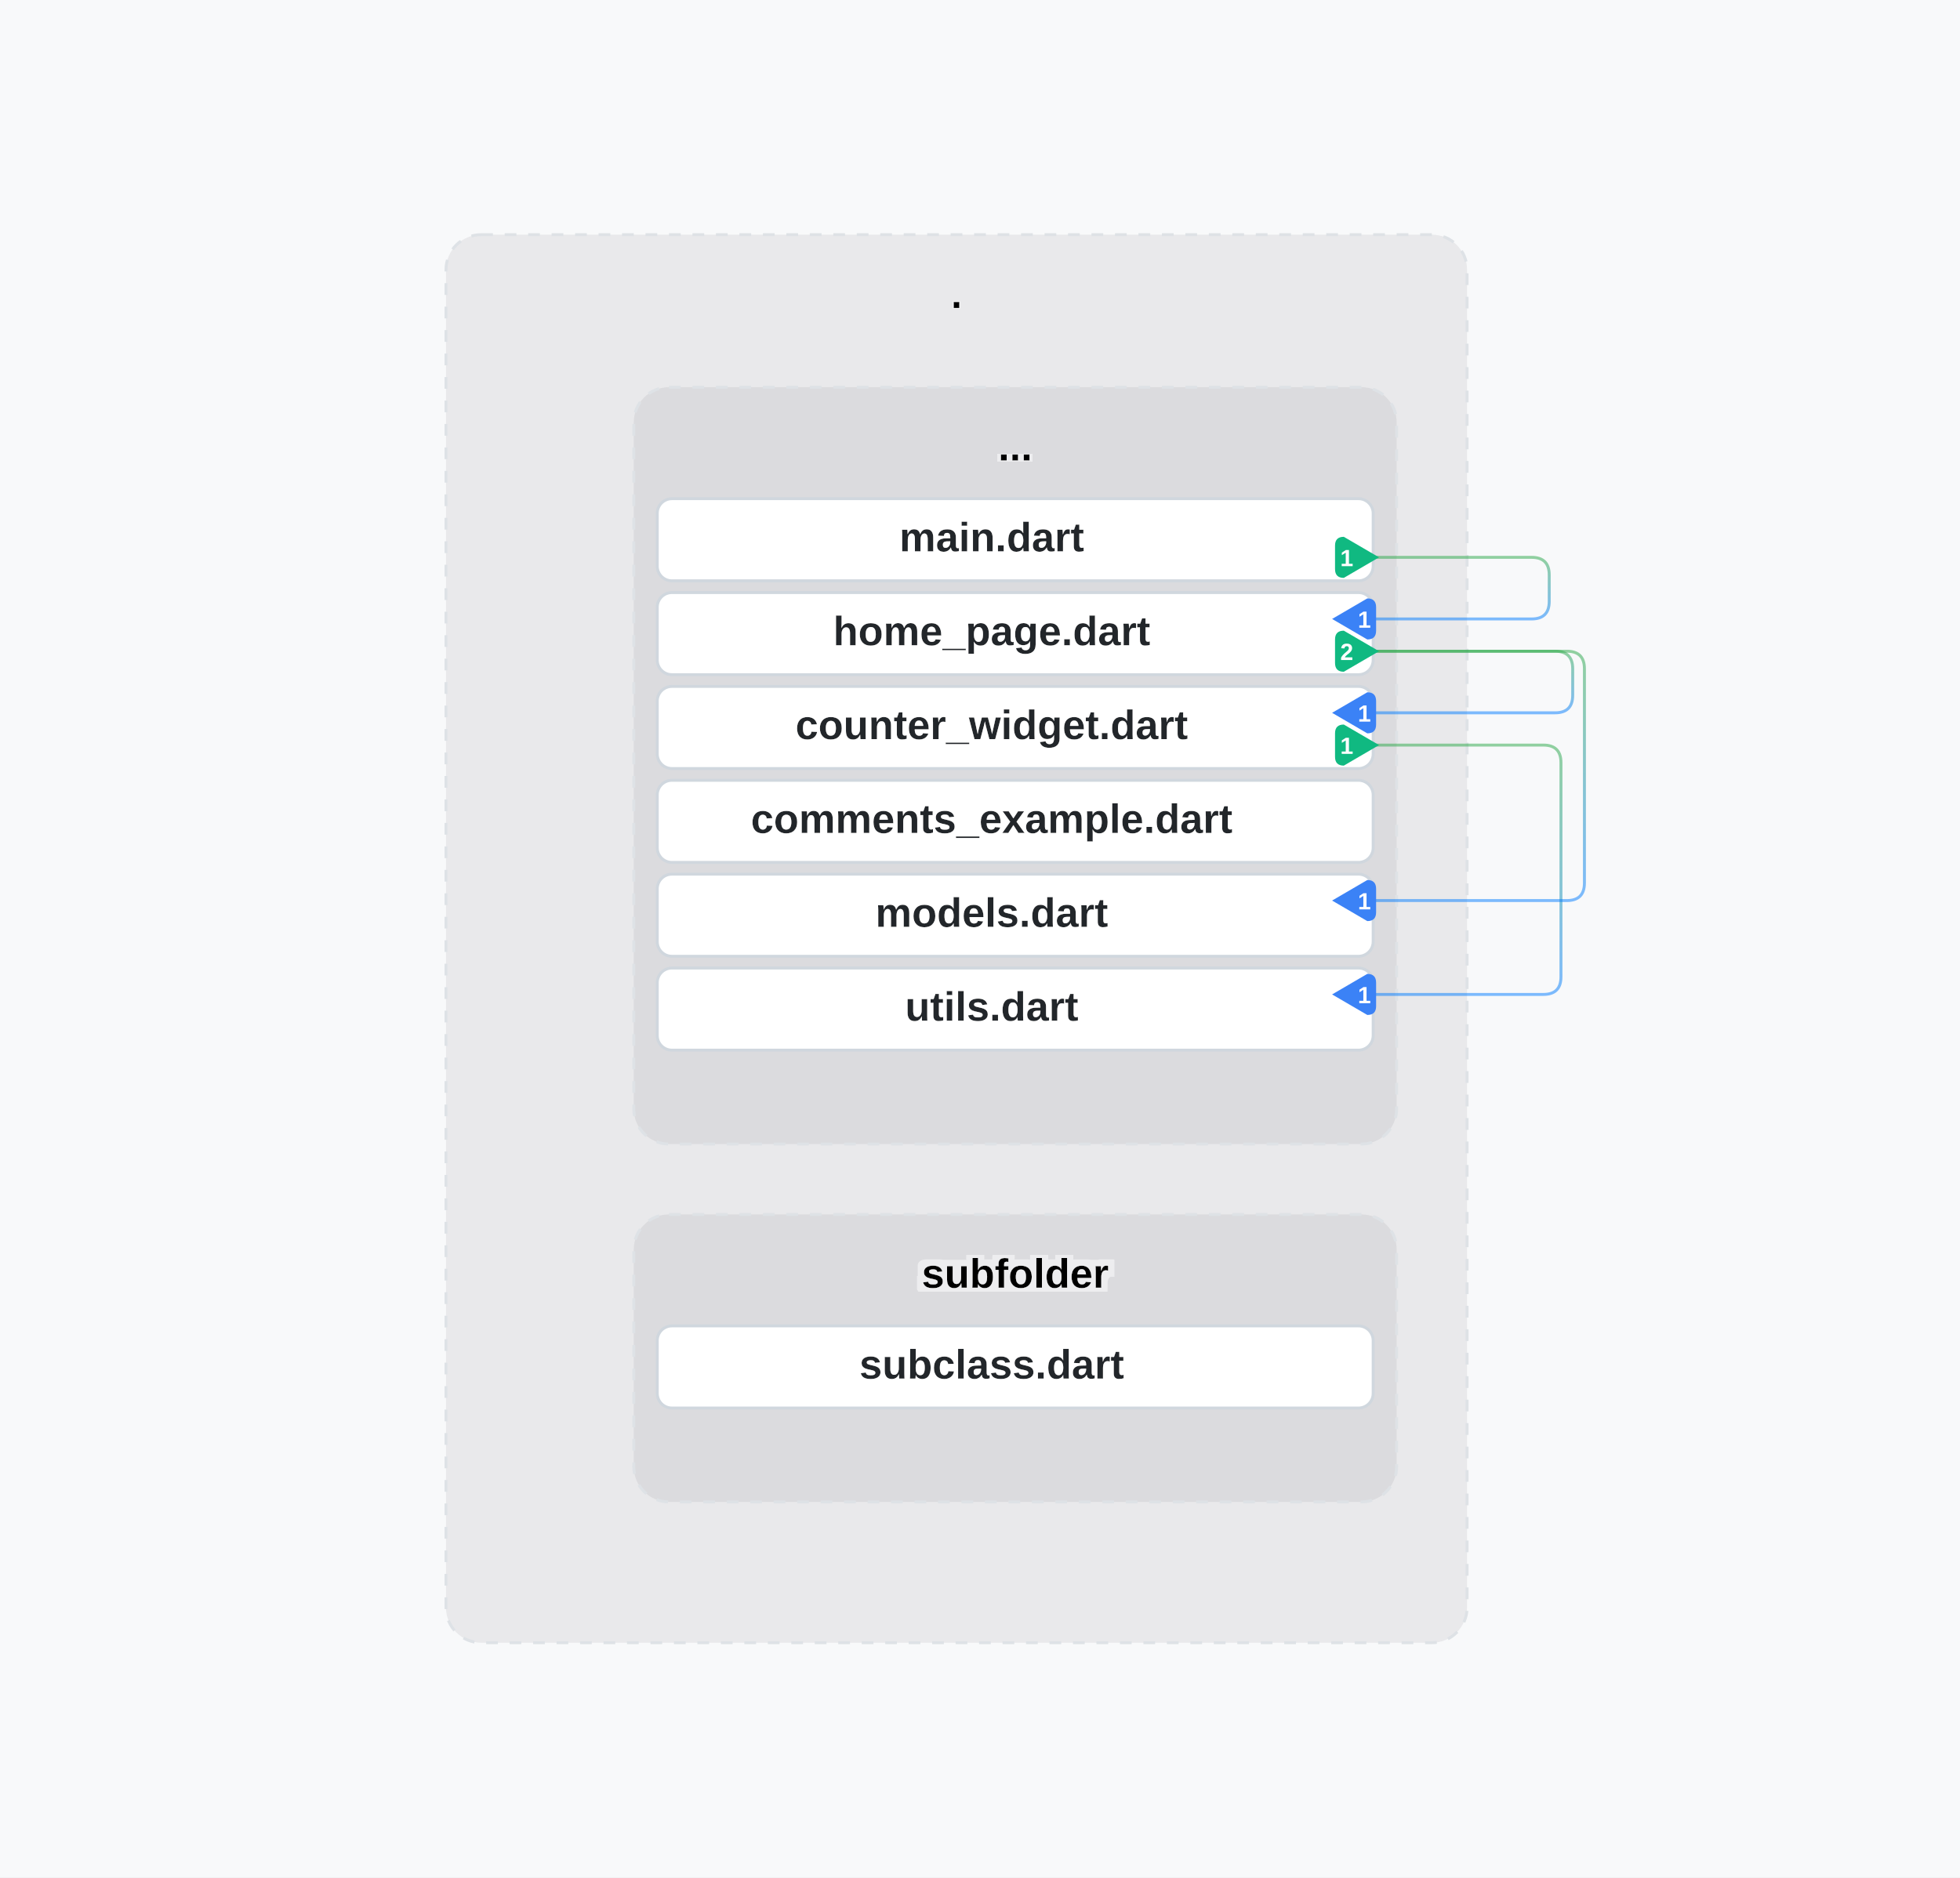
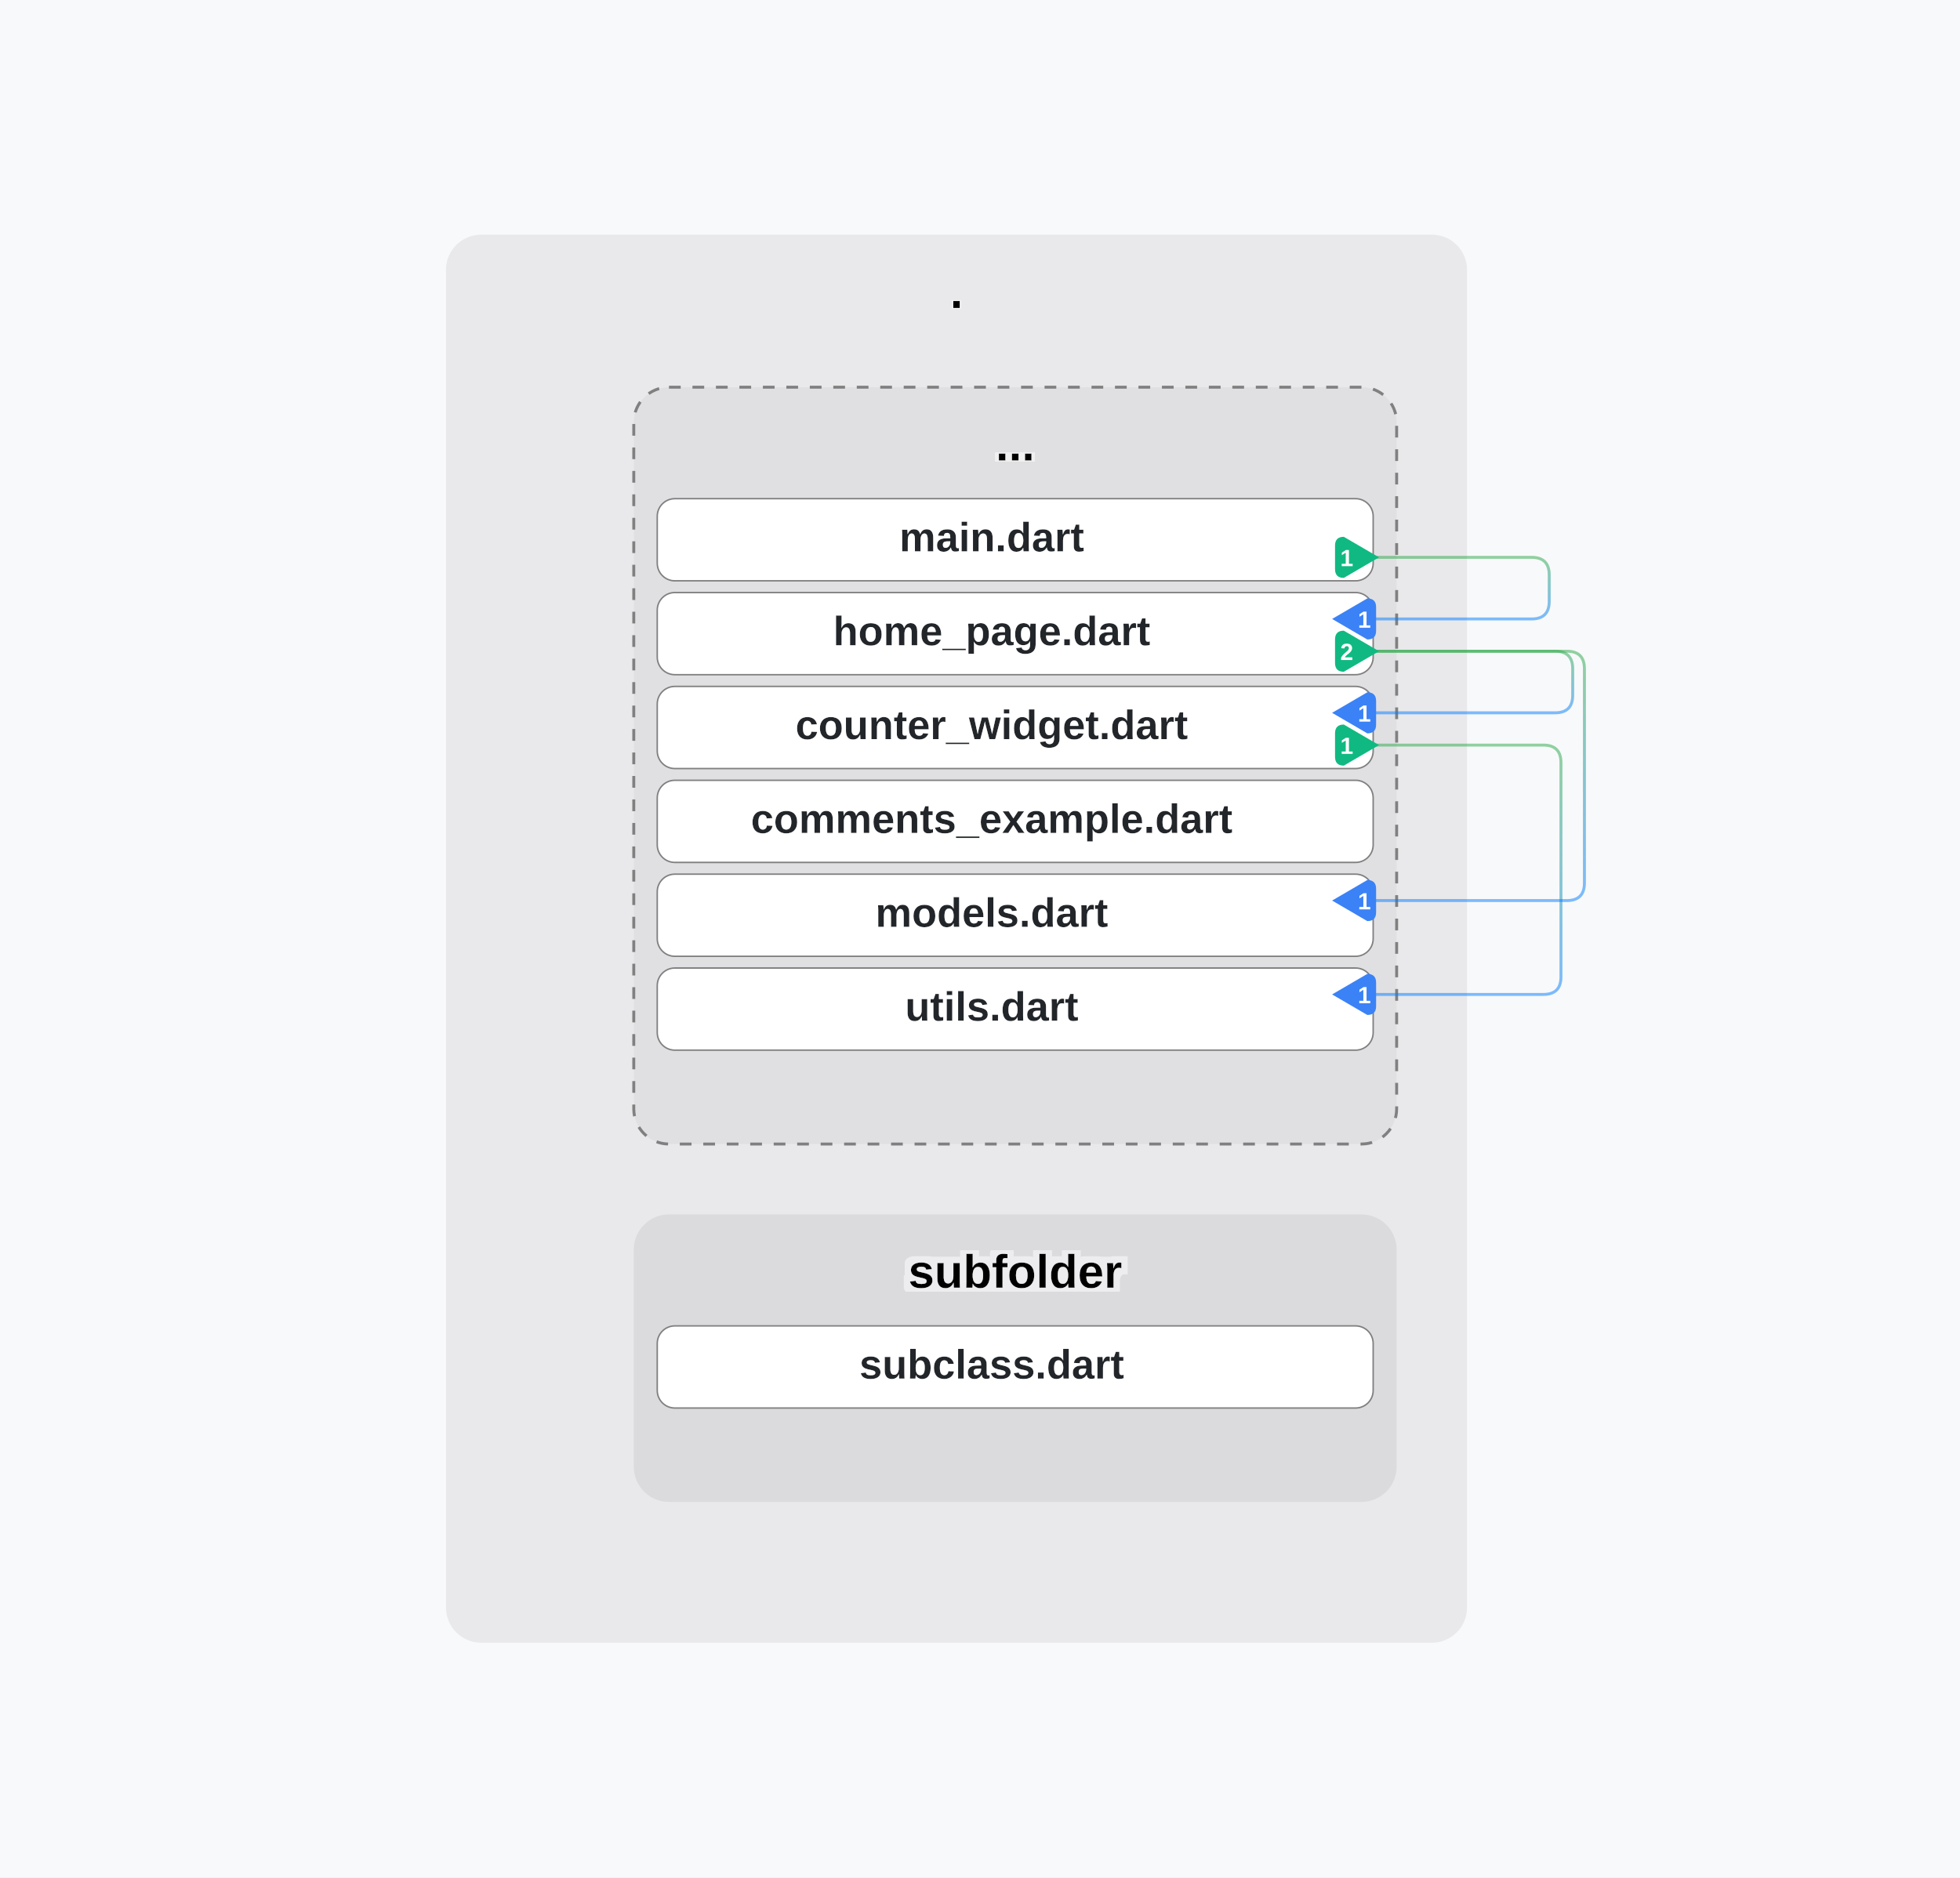
<svg xmlns="http://www.w3.org/2000/svg" width="668.0" height="640.0" viewBox="0 0 668.0 640.0" font-family="Arial, Helvetica, sans-serif">
  <defs>
    <filter id="whiteShadow" x="-20%" y="-20%" width="140%" height="140%">
      <feGaussianBlur in="SourceAlpha" stdDeviation="3" />
      <feOffset dx="0" dy="0" result="offsetblur" />
      <feFlood flood-color="white" flood-opacity="1" />
      <feComposite in2="offsetblur" operator="in" />
      <feMerge>
        <feMergeNode />
        <feMergeNode in="SourceGraphic" />
      </feMerge>
    </filter>
    <filter id="hierarchicalShadow" x="-20%" y="-20%" width="140%" height="140%">
      <feGaussianBlur in="SourceAlpha" stdDeviation="5" />
      <feOffset dx="2" dy="2" result="offsetblur" />
      <feFlood flood-color="rgba(0,0,0,0.1)" flood-opacity="0.8" />
      <feComposite in2="offsetblur" operator="in" />
      <feMerge>
        <feMergeNode />
        <feMergeNode in="SourceGraphic" />
      </feMerge>
    </filter>
    <filter id="outlineWhite">
      <feMorphology in="SourceAlpha" result="DILATED" operator="dilate" radius="2" />
      <feFlood flood-color="white" flood-opacity="0.5" result="WHITE" />
      <feComposite in="WHITE" in2="DILATED" operator="in" result="OUTLINE" />
      <feMerge>
        <feMergeNode in="OUTLINE" />
        <feMergeNode in="SourceGraphic" />
      </feMerge>
    </filter>
    <linearGradient id="horizontalGradient" x1="0%" y1="0%" x2="100%" y2="0%">
      <stop offset="0%" stop-color="#28a745" />
      <stop offset="100%" stop-color="#007bff" />
    </linearGradient>
    <linearGradient id="verticalGradient" x1="0%" y1="0%" x2="0%" y2="100%">
      <stop offset="0%" stop-color="#28a745" />
      <stop offset="100%" stop-color="#007bff" />
    </linearGradient>
  </defs>
-   <style>
-   /* Container and layer styles */
+   <style>  
  .layerBackground { 
-     fill: rgba(52, 58, 64, 0.08); 
-     stroke: #dee2e6; 
+     fill: rgba(52, 58, 64, 0.08);     
+   }
+ 
+   .layerBackground:hover { 
+     fill: PaleGoldenRod ;
+     transition: all 0.1s ease-in-out; 
+   }
+ 
+   .layerBackgroundVirtualFolder { 
+     fill: rgba(52, 58, 64, 0.05); 
+     stroke: gray; 
    stroke-width: 1; 
    stroke-dasharray: 4,4; 
  }

-   .layerBackground:hover { 
-     fill: rgba(52, 58, 64, 0.12); 
-     stroke: black; 
-     stroke-dasharray: 0; 
-     transition: all 0.3s ease-in-out; 
+   .layerBackgroundVirtualFolder:hover { 
+     fill: PaleGoldenRod ;
+     stroke: gray; 
+     stroke-width: 0; 
+     stroke-dasharray: 4,4;
+     transition: all 0.1s ease-in-out; 
  }
  
  .layerTitle { 
    fill: black; 
-     font-size: 14px; 
+     font-size: 16px; 
    font-weight: bold; 
    text-anchor: middle; 
    filter: url(#outlineWhite); 
  }
  
-   /* Node styles */
-   .nodeRect { 
-     fill: #ffffff; 
-     stroke: #343a40; 
-     stroke-width: 2; 
+   /* File node styles */
+   .fileNode { 
+     fill: white; 
+     stroke: gray; 
+     stroke-width: 0.5; 
    rx: 6; 
-     ry: 6; 
-     cursor: pointer; 
-     filter: url(#whiteShadow); 
-     transition: all 0.1s ease-in-out; 
-   }
-   
-   .nodeRect:hover { 
-     stroke: black; 
-     stroke-width: 5; 
-   }
-   
+     ry: 6;    
+   }
+   
+   .fileNode:hover {     
+     fill: PaleGoldenRod;
+     transition: all 0.1s ease-in-out; 
+   }
+ 
  .nodeText { 
    fill: #212529; 
    font-size: 14px; 
    font-weight: 900; 
    text-anchor: middle; 
    dominant-baseline: middle; 
    filter: url(#outlineWhite); 
  }
-   
-   /* File node styles */
-   .fileNode { 
-     fill: #ffffff; 
-     stroke: #d0d7de; 
-     stroke-width: 1; 
-     transition: all 0.1s ease-in-out; 
-   }
-   
-   .fileNode:hover { 
-     stroke: #007bff; 
-     stroke-width: 2; 
-   }
-   
+ 
  /* Unified edge styles */
  .edge { 
    fill: none; 
    stroke: url(#horizontalGradient); 
    stroke-width: 1; 
    opacity: 0.5;
    transition: all 0.1s ease-in-out; 
  }
-   
+ 
+ 
  .edge:hover { 
    stroke: url(#horizontalGradient); 
    stroke-width: 3; 
    opacity: 1.0; 
  }
  
  .edgeVertical { 
    fill: none; 
    stroke: url(#verticalGradient); 
    stroke-width: 1; 
    opacity: 0.5; 
    transition: all 0.1s ease-in-out; 
  }
  
  .edgeVertical:hover { 
    stroke: url(#verticalGradient); 
    stroke-width: 3; 
    opacity: 1.0; 
  }
  
  /* Special edge styles */
  .cycleEdge { 
    fill: none; 
    stroke: red; 
    stroke-width: 5; 
    opacity: 0.9; 
  }
  
  .warningEdge { 
    fill: none; 
    stroke: orange; 
    stroke-width: 3; 
    opacity: 0.9; 
    transition: all 0.1s ease-in-out; 
  }
  
  .warningEdge:hover { 
    fill: none; 
    stroke: orange; 
    stroke-width: 5; 
    opacity: 1.0; 
  }
  
  /* Unified badge styles with '?' cursor */
  .badge { 
    font-size: 10px; 
    font-weight: bold; 
    fill: white; 
    text-anchor: middle; 
    dominant-baseline: middle; 
    cursor: help; 
    transition: all 0.1s ease-in-out; 
  }
  
  .badge:hover { 
    opacity: 0.8; 
  }
  
  /* Special styles */
  .folderTitleLayer { 
    pointer-events: none; 
    isolation: isolate; 
  }
</style>
  <rect width="100%" height="100%" fill="#f8f9fa" />
  <g>
    <path d="M 196.0 261.0 C 216.0 261.0, 188.0 261.0, 208.0 261.0" class="edgeVertical" />
  </g>
  <g>
    <path d="M 196.0 463.0 C 216.0 463.0, 188.0 463.0, 208.0 463.0" class="edgeVertical" />
  </g>
  <g class="folderLayer">
    <rect x="152.0" y="80.0" width="348.0" height="480.0" rx="12" ry="12" class="layerBackground" />
  </g>
  <g class="folderLayer">
-     <rect x="216.0" y="132.0" width="260.0" height="258.0" rx="12" ry="12" class="layerBackground" stroke-dasharray="4 2" />
+     <rect x="216.0" y="132.0" width="260.0" height="258.0" rx="12" ry="12" class="layerBackgroundVirtualFolder" stroke-dasharray="4 2" />
  </g>
  <g class="folderLayer">
    <rect x="216.0" y="414.0" width="260.0" height="98.0" rx="12" ry="12" class="layerBackground" />
  </g>
  <rect x="224.0" y="170.0" width="244.0" height="28.0" rx="5" ry="5" class="fileNode" />
  <rect x="224.0" y="202.0" width="244.0" height="28.0" rx="5" ry="5" class="fileNode" />
  <rect x="224.0" y="234.0" width="244.0" height="28.0" rx="5" ry="5" class="fileNode" />
  <rect x="224.0" y="266.0" width="244.0" height="28.0" rx="5" ry="5" class="fileNode" />
  <rect x="224.0" y="298.0" width="244.0" height="28.0" rx="5" ry="5" class="fileNode" />
  <rect x="224.0" y="330.0" width="244.0" height="28.0" rx="5" ry="5" class="fileNode" />
  <rect x="224.0" y="452.0" width="244.0" height="28.0" rx="5" ry="5" class="fileNode" />
  <g>
    <path d="M 464.0 190.0 H 522.0 Q 528.0 190.0 528.0 196.0 V 205.0 Q 528.0 211.0 522.0 211.0 H 460.0" class="edgeVertical" />
  </g>
  <g>
    <path d="M 464.0 254.0 H 526.0 Q 532.0 254.0 532.0 260.0 V 333.0 Q 532.0 339.0 526.0 339.0 H 460.0" class="edgeVertical" />
  </g>
  <g>
    <path d="M 464.0 222.0 H 530.0 Q 536.0 222.0 536.0 228.0 V 237.0 Q 536.0 243.0 530.0 243.0 H 460.0" class="edgeVertical" />
  </g>
  <g>
    <path d="M 464.0 222.0 H 534.0 Q 540.0 222.0 540.0 228.0 V 301.0 Q 540.0 307.0 534.0 307.0 H 460.0" class="edgeVertical" />
  </g>
  <g class="outgoingBadge">
    <path d="M 470.0,190.0 L 458.0,183.0 Q 455.0,183.0 455.0,186.0 L 455.0,194.0 Q 455.0,197.0 458.0,197.0 Z" fill="#10b981" />
    <text x="459.0" y="193.0" text-anchor="middle" fill="white" font-size="8" font-weight="bold">1</text>
  </g>
  <text x="338.0" y="184.0" text-anchor="middle" dominant-baseline="middle" class="nodeText">main.dart</text>
  <g class="incomingBadge">
    <path d="M 454.0,211.0 L 466.0,204.0 Q 469.0,204.0 469.0,207.0 L 469.0,215.0 Q 469.0,218.0 466.0,218.0 Z" fill="#3b82f6" />
    <text x="465.0" y="214.0" text-anchor="middle" fill="white" font-size="8" font-weight="bold">1</text>
  </g>
  <g class="outgoingBadge">
    <path d="M 470.0,222.0 L 458.0,215.0 Q 455.0,215.0 455.0,218.0 L 455.0,226.0 Q 455.0,229.0 458.0,229.0 Z" fill="#10b981" />
    <text x="459.0" y="225.0" text-anchor="middle" fill="white" font-size="8" font-weight="bold">2</text>
  </g>
  <text x="338.0" y="216.0" text-anchor="middle" dominant-baseline="middle" class="nodeText">home_page.dart</text>
  <g class="incomingBadge">
    <path d="M 454.0,243.0 L 466.0,236.0 Q 469.0,236.0 469.0,239.0 L 469.0,247.0 Q 469.0,250.0 466.0,250.0 Z" fill="#3b82f6" />
    <text x="465.0" y="246.0" text-anchor="middle" fill="white" font-size="8" font-weight="bold">1</text>
  </g>
  <g class="outgoingBadge">
    <path d="M 470.0,254.0 L 458.0,247.0 Q 455.0,247.0 455.0,250.0 L 455.0,258.0 Q 455.0,261.0 458.0,261.0 Z" fill="#10b981" />
    <text x="459.0" y="257.0" text-anchor="middle" fill="white" font-size="8" font-weight="bold">1</text>
  </g>
  <text x="338.0" y="248.0" text-anchor="middle" dominant-baseline="middle" class="nodeText">counter_widget.dart</text>
  <text x="338.0" y="280.0" text-anchor="middle" dominant-baseline="middle" class="nodeText">comments_example.dart</text>
  <g class="incomingBadge">
    <path d="M 454.0,307.0 L 466.0,300.0 Q 469.0,300.0 469.0,303.0 L 469.0,311.0 Q 469.0,314.0 466.0,314.0 Z" fill="#3b82f6" />
    <text x="465.0" y="310.0" text-anchor="middle" fill="white" font-size="8" font-weight="bold">1</text>
  </g>
  <text x="338.0" y="312.0" text-anchor="middle" dominant-baseline="middle" class="nodeText">models.dart</text>
  <g class="incomingBadge">
    <path d="M 454.0,339.0 L 466.0,332.0 Q 469.0,332.0 469.0,335.0 L 469.0,343.0 Q 469.0,346.0 466.0,346.0 Z" fill="#3b82f6" />
    <text x="465.0" y="342.0" text-anchor="middle" fill="white" font-size="8" font-weight="bold">1</text>
  </g>
  <text x="338.0" y="344.0" text-anchor="middle" dominant-baseline="middle" class="nodeText">utils.dart</text>
  <text x="338.0" y="466.0" text-anchor="middle" dominant-baseline="middle" class="nodeText">subclass.dart</text>
  <g class="folderTitleLayer">
    <text x="326.0" y="105.0" class="layerTitle">.</text>
    <text x="346.0" y="157.0" class="layerTitle">  ...</text>
    <text x="346.0" y="439.0" class="layerTitle">  subfolder</text>
  </g>
</svg>
